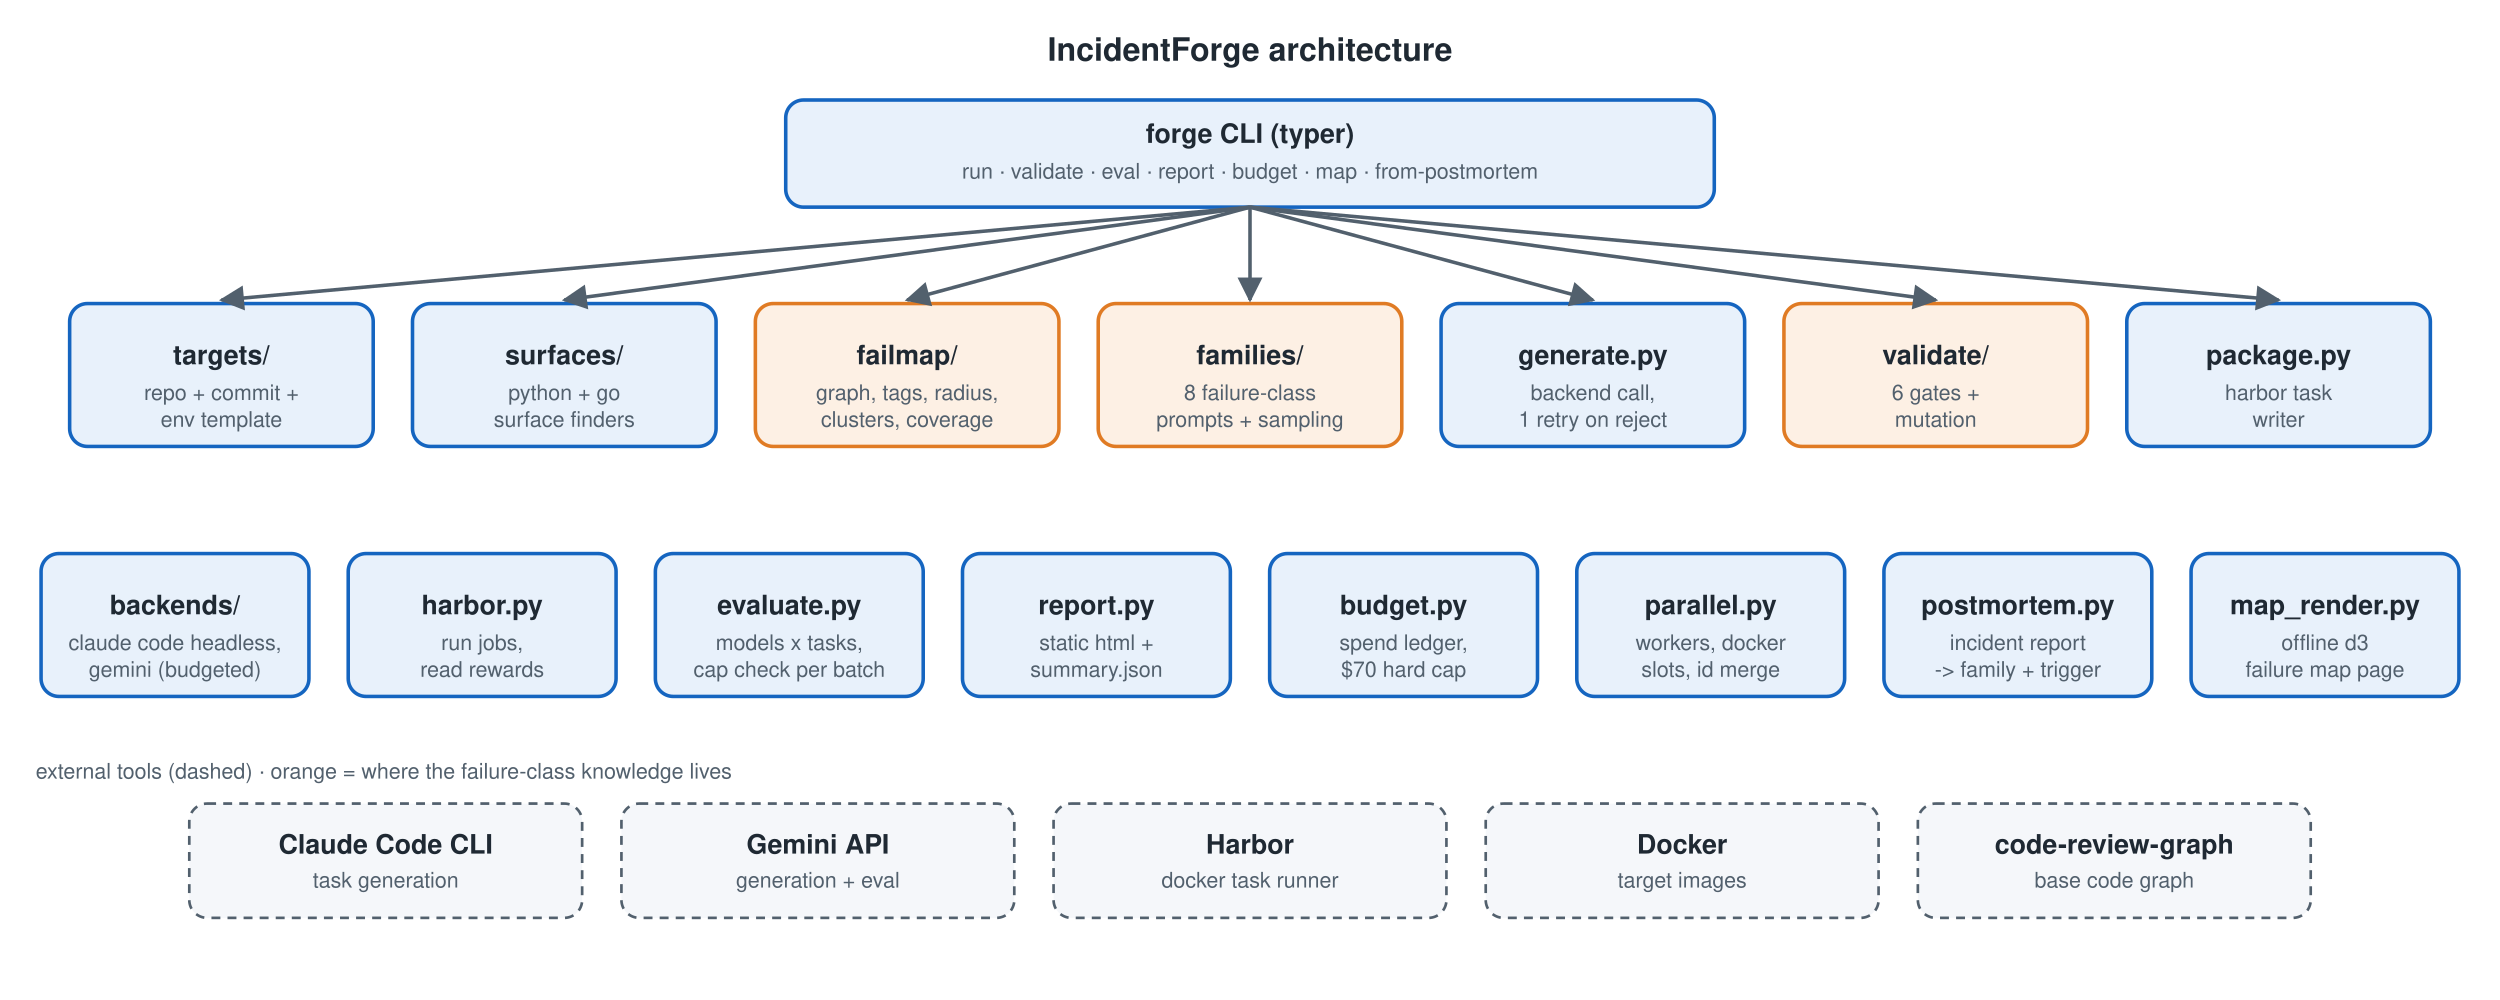
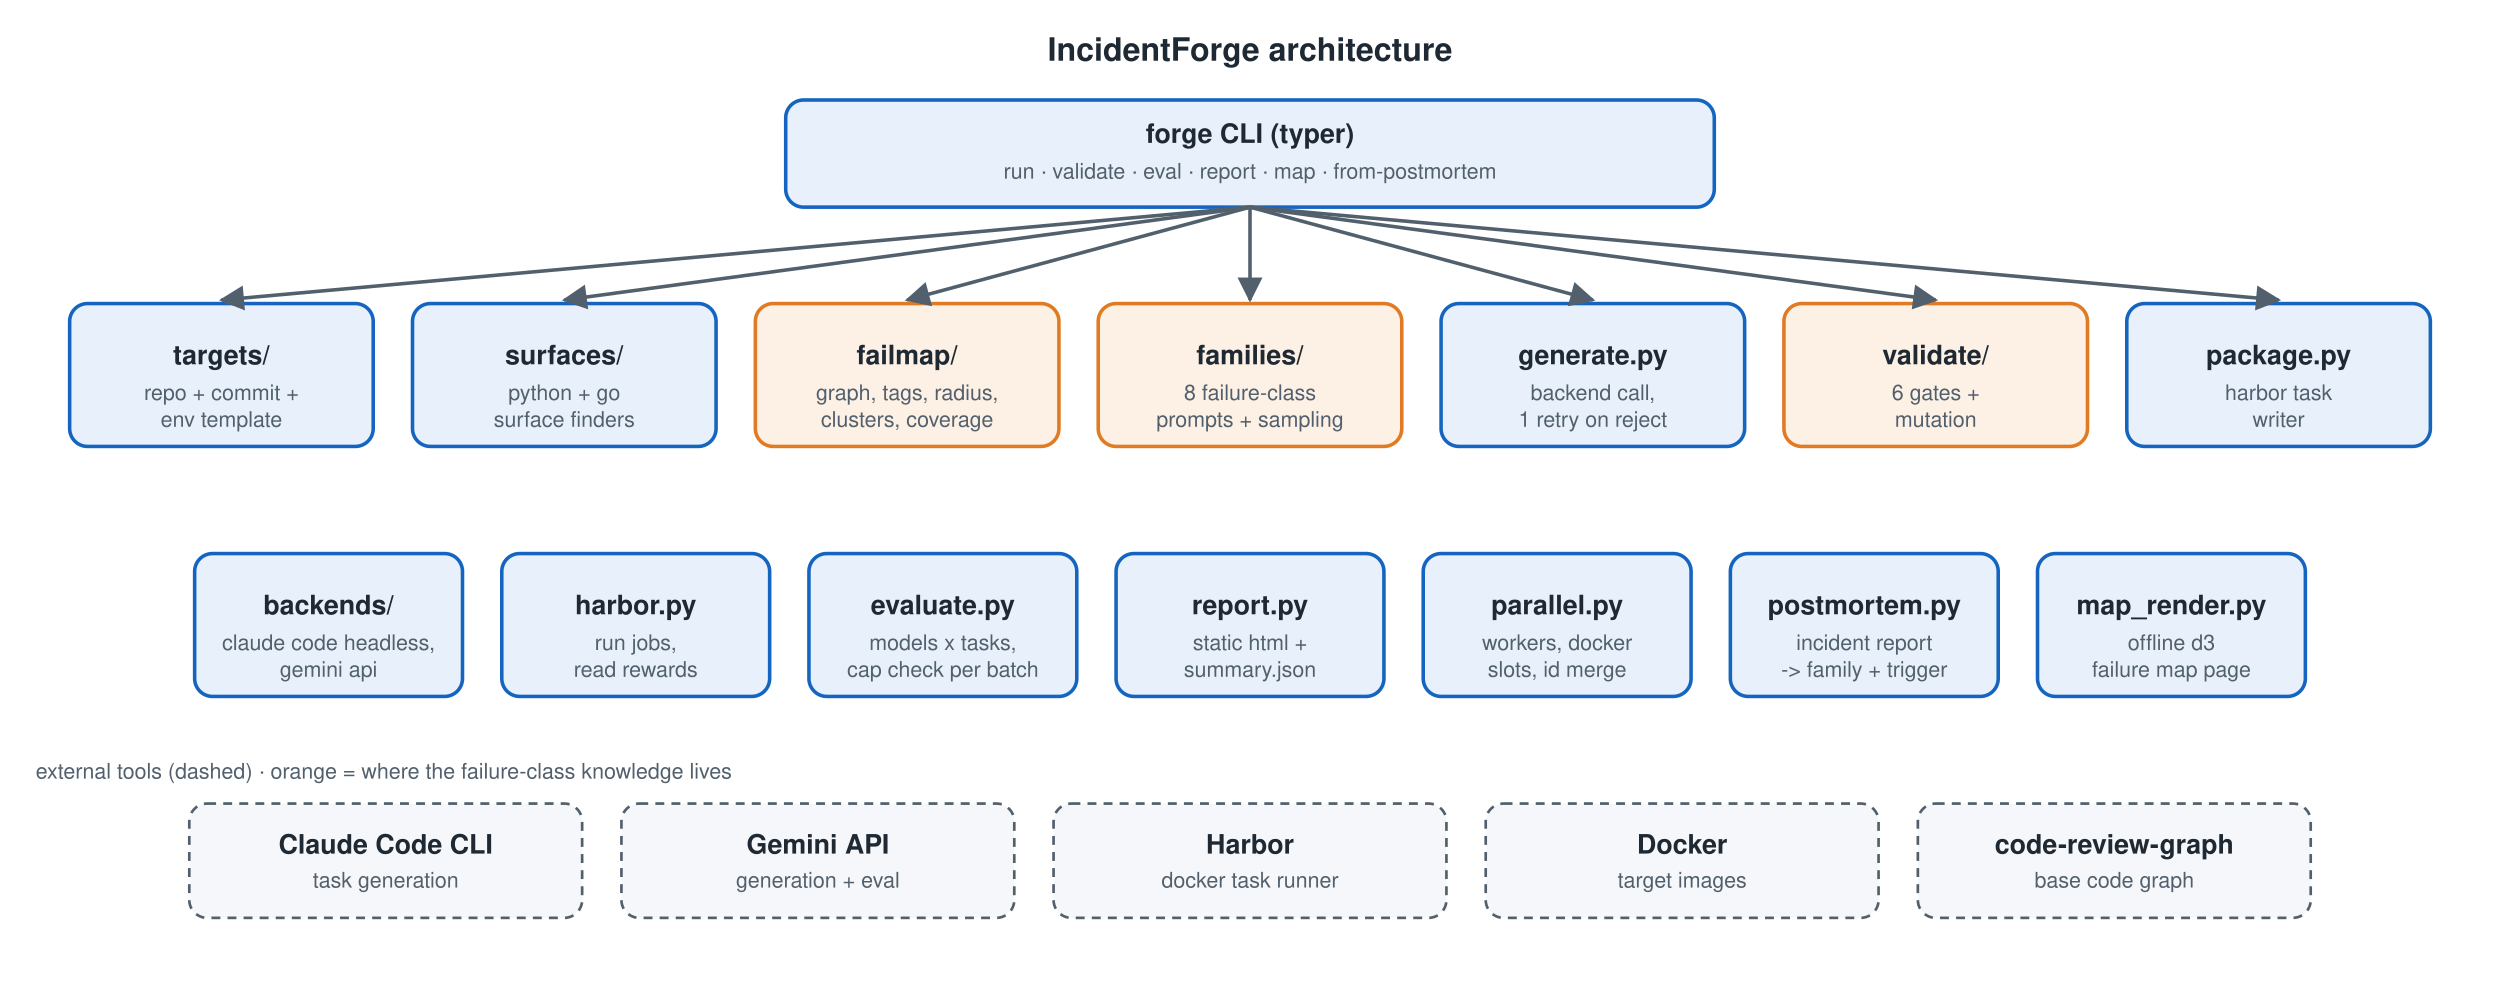
<svg xmlns="http://www.w3.org/2000/svg" viewBox="0 0 1400 560" width="1400" height="560" font-family="Helvetica, Arial, sans-serif">
  <defs>
    <marker id="a" viewBox="0 0 10 10" refX="9" refY="5" markerWidth="7" markerHeight="7" orient="auto">
      <path d="M0,0 L10,5 L0,10 z" fill="#52606d" />
    </marker>
  </defs>
  <rect width="1400" height="560" fill="#ffffff" />
  <text x="700.0" y="34" text-anchor="middle" font-size="18" font-weight="700" fill="#1f2933">IncidentForge architecture</text>
  <rect x="440.0" y="56" width="520" height="60" rx="10" fill="#e8f1fb" stroke="#1565c0" stroke-width="2" />
  <text x="700.0" y="80.0" text-anchor="middle" font-size="15" font-weight="700" fill="#1f2933">forge CLI (typer)</text>
-   <text x="700.0" y="100.0" text-anchor="middle" font-size="12" fill="#52606d">run · validate · eval · report · budget · map · from-postmortem</text>
+   <text x="700.0" y="100.0" text-anchor="middle" font-size="12" fill="#52606d">run · validate · eval · report · map · from-postmortem</text>
  <rect x="39.0" y="170" width="170" height="80" rx="10" fill="#e8f1fb" stroke="#1565c0" stroke-width="2" />
  <text x="124.0" y="204.0" text-anchor="middle" font-size="15" font-weight="700" fill="#1f2933">targets/</text>
  <text x="124.0" y="224.0" text-anchor="middle" font-size="12" fill="#52606d">repo + commit +</text>
  <text x="124.0" y="239.0" text-anchor="middle" font-size="12" fill="#52606d">env template</text>
  <line x1="700.0" y1="116" x2="124.0" y2="168" stroke="#52606d" stroke-width="2" marker-end="url(#a)" />
  <rect x="231.0" y="170" width="170" height="80" rx="10" fill="#e8f1fb" stroke="#1565c0" stroke-width="2" />
  <text x="316.0" y="204.0" text-anchor="middle" font-size="15" font-weight="700" fill="#1f2933">surfaces/</text>
  <text x="316.0" y="224.0" text-anchor="middle" font-size="12" fill="#52606d">python + go</text>
  <text x="316.0" y="239.0" text-anchor="middle" font-size="12" fill="#52606d">surface finders</text>
  <line x1="700.0" y1="116" x2="316.0" y2="168" stroke="#52606d" stroke-width="2" marker-end="url(#a)" />
  <rect x="423.0" y="170" width="170" height="80" rx="10" fill="#fdf0e4" stroke="#e07b24" stroke-width="2" />
  <text x="508.0" y="204.0" text-anchor="middle" font-size="15" font-weight="700" fill="#1f2933">failmap/</text>
  <text x="508.0" y="224.0" text-anchor="middle" font-size="12" fill="#52606d">graph, tags, radius,</text>
  <text x="508.0" y="239.0" text-anchor="middle" font-size="12" fill="#52606d">clusters, coverage</text>
  <line x1="700.0" y1="116" x2="508.0" y2="168" stroke="#52606d" stroke-width="2" marker-end="url(#a)" />
  <rect x="615.0" y="170" width="170" height="80" rx="10" fill="#fdf0e4" stroke="#e07b24" stroke-width="2" />
  <text x="700.0" y="204.0" text-anchor="middle" font-size="15" font-weight="700" fill="#1f2933">families/</text>
  <text x="700.0" y="224.0" text-anchor="middle" font-size="12" fill="#52606d">8 failure-class</text>
  <text x="700.0" y="239.0" text-anchor="middle" font-size="12" fill="#52606d">prompts + sampling</text>
  <line x1="700.0" y1="116" x2="700.0" y2="168" stroke="#52606d" stroke-width="2" marker-end="url(#a)" />
  <rect x="807.0" y="170" width="170" height="80" rx="10" fill="#e8f1fb" stroke="#1565c0" stroke-width="2" />
  <text x="892.0" y="204.0" text-anchor="middle" font-size="15" font-weight="700" fill="#1f2933">generate.py</text>
  <text x="892.0" y="224.0" text-anchor="middle" font-size="12" fill="#52606d">backend call,</text>
  <text x="892.0" y="239.0" text-anchor="middle" font-size="12" fill="#52606d">1 retry on reject</text>
  <line x1="700.0" y1="116" x2="892.0" y2="168" stroke="#52606d" stroke-width="2" marker-end="url(#a)" />
  <rect x="999.0" y="170" width="170" height="80" rx="10" fill="#fdf0e4" stroke="#e07b24" stroke-width="2" />
  <text x="1084.0" y="204.0" text-anchor="middle" font-size="15" font-weight="700" fill="#1f2933">validate/</text>
  <text x="1084.0" y="224.0" text-anchor="middle" font-size="12" fill="#52606d">6 gates +</text>
  <text x="1084.0" y="239.0" text-anchor="middle" font-size="12" fill="#52606d">mutation</text>
  <line x1="700.0" y1="116" x2="1084.0" y2="168" stroke="#52606d" stroke-width="2" marker-end="url(#a)" />
  <rect x="1191.0" y="170" width="170" height="80" rx="10" fill="#e8f1fb" stroke="#1565c0" stroke-width="2" />
  <text x="1276.0" y="204.0" text-anchor="middle" font-size="15" font-weight="700" fill="#1f2933">package.py</text>
  <text x="1276.0" y="224.0" text-anchor="middle" font-size="12" fill="#52606d">harbor task</text>
  <text x="1276.0" y="239.0" text-anchor="middle" font-size="12" fill="#52606d">writer</text>
  <line x1="700.0" y1="116" x2="1276.0" y2="168" stroke="#52606d" stroke-width="2" marker-end="url(#a)" />
-   <rect x="23.0" y="310" width="150" height="80" rx="10" fill="#e8f1fb" stroke="#1565c0" stroke-width="2" />
-   <text x="98.0" y="344.0" text-anchor="middle" font-size="15" font-weight="700" fill="#1f2933">backends/</text>
-   <text x="98.0" y="364.0" text-anchor="middle" font-size="12" fill="#52606d">claude code headless,</text>
-   <text x="98.0" y="379.0" text-anchor="middle" font-size="12" fill="#52606d">gemini (budgeted)</text>
-   <rect x="195.0" y="310" width="150" height="80" rx="10" fill="#e8f1fb" stroke="#1565c0" stroke-width="2" />
-   <text x="270.0" y="344.0" text-anchor="middle" font-size="15" font-weight="700" fill="#1f2933">harbor.py</text>
-   <text x="270.0" y="364.0" text-anchor="middle" font-size="12" fill="#52606d">run jobs,</text>
-   <text x="270.0" y="379.0" text-anchor="middle" font-size="12" fill="#52606d">read rewards</text>
-   <rect x="367.0" y="310" width="150" height="80" rx="10" fill="#e8f1fb" stroke="#1565c0" stroke-width="2" />
-   <text x="442.0" y="344.0" text-anchor="middle" font-size="15" font-weight="700" fill="#1f2933">evaluate.py</text>
-   <text x="442.0" y="364.0" text-anchor="middle" font-size="12" fill="#52606d">models x tasks,</text>
-   <text x="442.0" y="379.0" text-anchor="middle" font-size="12" fill="#52606d">cap check per batch</text>
-   <rect x="539.0" y="310" width="150" height="80" rx="10" fill="#e8f1fb" stroke="#1565c0" stroke-width="2" />
-   <text x="614.0" y="344.0" text-anchor="middle" font-size="15" font-weight="700" fill="#1f2933">report.py</text>
-   <text x="614.0" y="364.0" text-anchor="middle" font-size="12" fill="#52606d">static html +</text>
-   <text x="614.0" y="379.0" text-anchor="middle" font-size="12" fill="#52606d">summary.json</text>
-   <rect x="711.0" y="310" width="150" height="80" rx="10" fill="#e8f1fb" stroke="#1565c0" stroke-width="2" />
-   <text x="786.0" y="344.0" text-anchor="middle" font-size="15" font-weight="700" fill="#1f2933">budget.py</text>
-   <text x="786.0" y="364.0" text-anchor="middle" font-size="12" fill="#52606d">spend ledger,</text>
-   <text x="786.0" y="379.0" text-anchor="middle" font-size="12" fill="#52606d">$70 hard cap</text>
-   <rect x="883.0" y="310" width="150" height="80" rx="10" fill="#e8f1fb" stroke="#1565c0" stroke-width="2" />
-   <text x="958.0" y="344.0" text-anchor="middle" font-size="15" font-weight="700" fill="#1f2933">parallel.py</text>
-   <text x="958.0" y="364.0" text-anchor="middle" font-size="12" fill="#52606d">workers, docker</text>
-   <text x="958.0" y="379.0" text-anchor="middle" font-size="12" fill="#52606d">slots, id merge</text>
-   <rect x="1055.0" y="310" width="150" height="80" rx="10" fill="#e8f1fb" stroke="#1565c0" stroke-width="2" />
-   <text x="1130.0" y="344.0" text-anchor="middle" font-size="15" font-weight="700" fill="#1f2933">postmortem.py</text>
-   <text x="1130.0" y="364.0" text-anchor="middle" font-size="12" fill="#52606d">incident report</text>
-   <text x="1130.0" y="379.0" text-anchor="middle" font-size="12" fill="#52606d">-&gt; family + trigger</text>
-   <rect x="1227.0" y="310" width="150" height="80" rx="10" fill="#e8f1fb" stroke="#1565c0" stroke-width="2" />
-   <text x="1302.0" y="344.0" text-anchor="middle" font-size="15" font-weight="700" fill="#1f2933">map_render.py</text>
-   <text x="1302.0" y="364.0" text-anchor="middle" font-size="12" fill="#52606d">offline d3</text>
-   <text x="1302.0" y="379.0" text-anchor="middle" font-size="12" fill="#52606d">failure map page</text>
+   <rect x="109.0" y="310" width="150" height="80" rx="10" fill="#e8f1fb" stroke="#1565c0" stroke-width="2" />
+   <text x="184.0" y="344.0" text-anchor="middle" font-size="15" font-weight="700" fill="#1f2933">backends/</text>
+   <text x="184.0" y="364.0" text-anchor="middle" font-size="12" fill="#52606d">claude code headless,</text>
+   <text x="184.0" y="379.0" text-anchor="middle" font-size="12" fill="#52606d">gemini api</text>
+   <rect x="281.0" y="310" width="150" height="80" rx="10" fill="#e8f1fb" stroke="#1565c0" stroke-width="2" />
+   <text x="356.0" y="344.0" text-anchor="middle" font-size="15" font-weight="700" fill="#1f2933">harbor.py</text>
+   <text x="356.0" y="364.0" text-anchor="middle" font-size="12" fill="#52606d">run jobs,</text>
+   <text x="356.0" y="379.0" text-anchor="middle" font-size="12" fill="#52606d">read rewards</text>
+   <rect x="453.0" y="310" width="150" height="80" rx="10" fill="#e8f1fb" stroke="#1565c0" stroke-width="2" />
+   <text x="528.0" y="344.0" text-anchor="middle" font-size="15" font-weight="700" fill="#1f2933">evaluate.py</text>
+   <text x="528.0" y="364.0" text-anchor="middle" font-size="12" fill="#52606d">models x tasks,</text>
+   <text x="528.0" y="379.0" text-anchor="middle" font-size="12" fill="#52606d">cap check per batch</text>
+   <rect x="625.0" y="310" width="150" height="80" rx="10" fill="#e8f1fb" stroke="#1565c0" stroke-width="2" />
+   <text x="700.0" y="344.0" text-anchor="middle" font-size="15" font-weight="700" fill="#1f2933">report.py</text>
+   <text x="700.0" y="364.0" text-anchor="middle" font-size="12" fill="#52606d">static html +</text>
+   <text x="700.0" y="379.0" text-anchor="middle" font-size="12" fill="#52606d">summary.json</text>
+   <rect x="797.0" y="310" width="150" height="80" rx="10" fill="#e8f1fb" stroke="#1565c0" stroke-width="2" />
+   <text x="872.0" y="344.0" text-anchor="middle" font-size="15" font-weight="700" fill="#1f2933">parallel.py</text>
+   <text x="872.0" y="364.0" text-anchor="middle" font-size="12" fill="#52606d">workers, docker</text>
+   <text x="872.0" y="379.0" text-anchor="middle" font-size="12" fill="#52606d">slots, id merge</text>
+   <rect x="969.0" y="310" width="150" height="80" rx="10" fill="#e8f1fb" stroke="#1565c0" stroke-width="2" />
+   <text x="1044.0" y="344.0" text-anchor="middle" font-size="15" font-weight="700" fill="#1f2933">postmortem.py</text>
+   <text x="1044.0" y="364.0" text-anchor="middle" font-size="12" fill="#52606d">incident report</text>
+   <text x="1044.0" y="379.0" text-anchor="middle" font-size="12" fill="#52606d">-&gt; family + trigger</text>
+   <rect x="1141.0" y="310" width="150" height="80" rx="10" fill="#e8f1fb" stroke="#1565c0" stroke-width="2" />
+   <text x="1216.0" y="344.0" text-anchor="middle" font-size="15" font-weight="700" fill="#1f2933">map_render.py</text>
+   <text x="1216.0" y="364.0" text-anchor="middle" font-size="12" fill="#52606d">offline d3</text>
+   <text x="1216.0" y="379.0" text-anchor="middle" font-size="12" fill="#52606d">failure map page</text>
  <rect x="106.0" y="450" width="220" height="64" rx="10" fill="#f5f7fa" stroke="#52606d" stroke-width="1.5" stroke-dasharray="5 4" />
  <text x="216.0" y="478" text-anchor="middle" font-size="15" font-weight="700" fill="#1f2933">Claude Code CLI</text>
  <text x="216.0" y="497" text-anchor="middle" font-size="12" fill="#52606d">task generation</text>
  <rect x="348.0" y="450" width="220" height="64" rx="10" fill="#f5f7fa" stroke="#52606d" stroke-width="1.5" stroke-dasharray="5 4" />
  <text x="458.0" y="478" text-anchor="middle" font-size="15" font-weight="700" fill="#1f2933">Gemini API</text>
  <text x="458.0" y="497" text-anchor="middle" font-size="12" fill="#52606d">generation + eval</text>
  <rect x="590.0" y="450" width="220" height="64" rx="10" fill="#f5f7fa" stroke="#52606d" stroke-width="1.5" stroke-dasharray="5 4" />
  <text x="700.0" y="478" text-anchor="middle" font-size="15" font-weight="700" fill="#1f2933">Harbor</text>
  <text x="700.0" y="497" text-anchor="middle" font-size="12" fill="#52606d">docker task runner</text>
  <rect x="832.0" y="450" width="220" height="64" rx="10" fill="#f5f7fa" stroke="#52606d" stroke-width="1.5" stroke-dasharray="5 4" />
  <text x="942.0" y="478" text-anchor="middle" font-size="15" font-weight="700" fill="#1f2933">Docker</text>
  <text x="942.0" y="497" text-anchor="middle" font-size="12" fill="#52606d">target images</text>
  <rect x="1074.0" y="450" width="220" height="64" rx="10" fill="#f5f7fa" stroke="#52606d" stroke-width="1.5" stroke-dasharray="5 4" />
  <text x="1184.0" y="478" text-anchor="middle" font-size="15" font-weight="700" fill="#1f2933">code-review-graph</text>
  <text x="1184.0" y="497" text-anchor="middle" font-size="12" fill="#52606d">base code graph</text>
  <text x="20" y="436" font-size="12" fill="#52606d">external tools (dashed) · orange = where the failure-class knowledge lives</text>
</svg>
